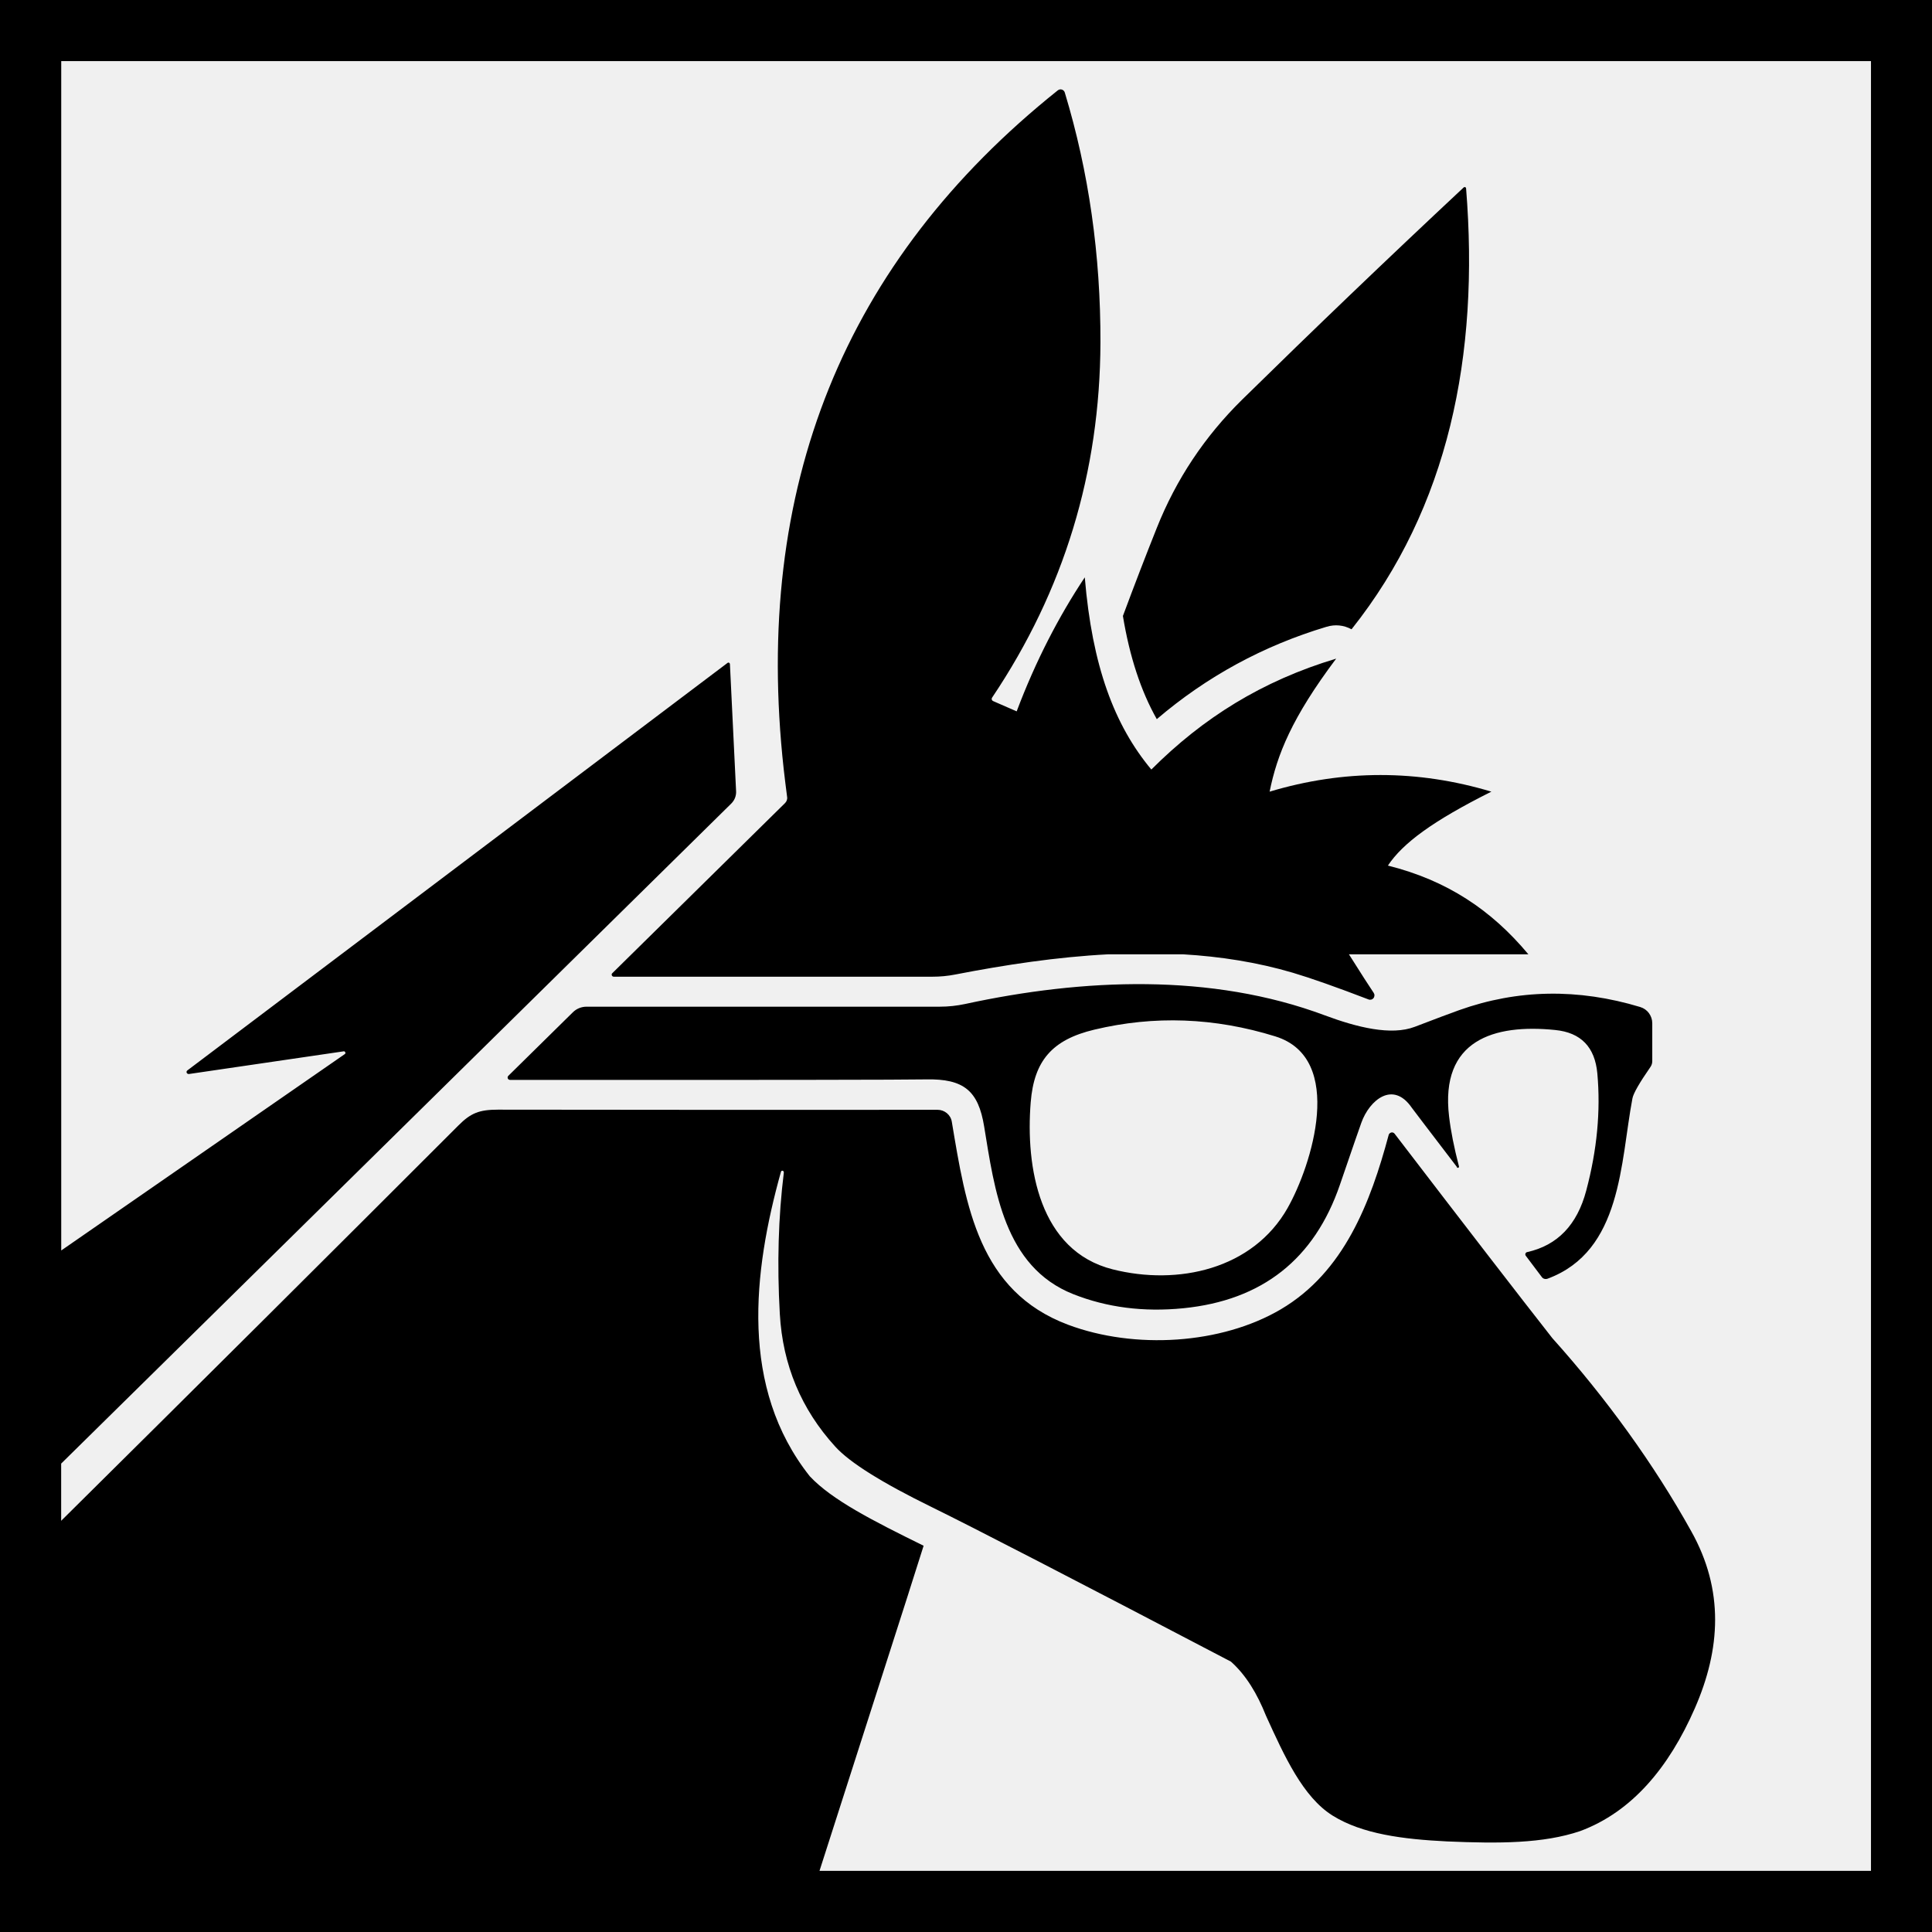
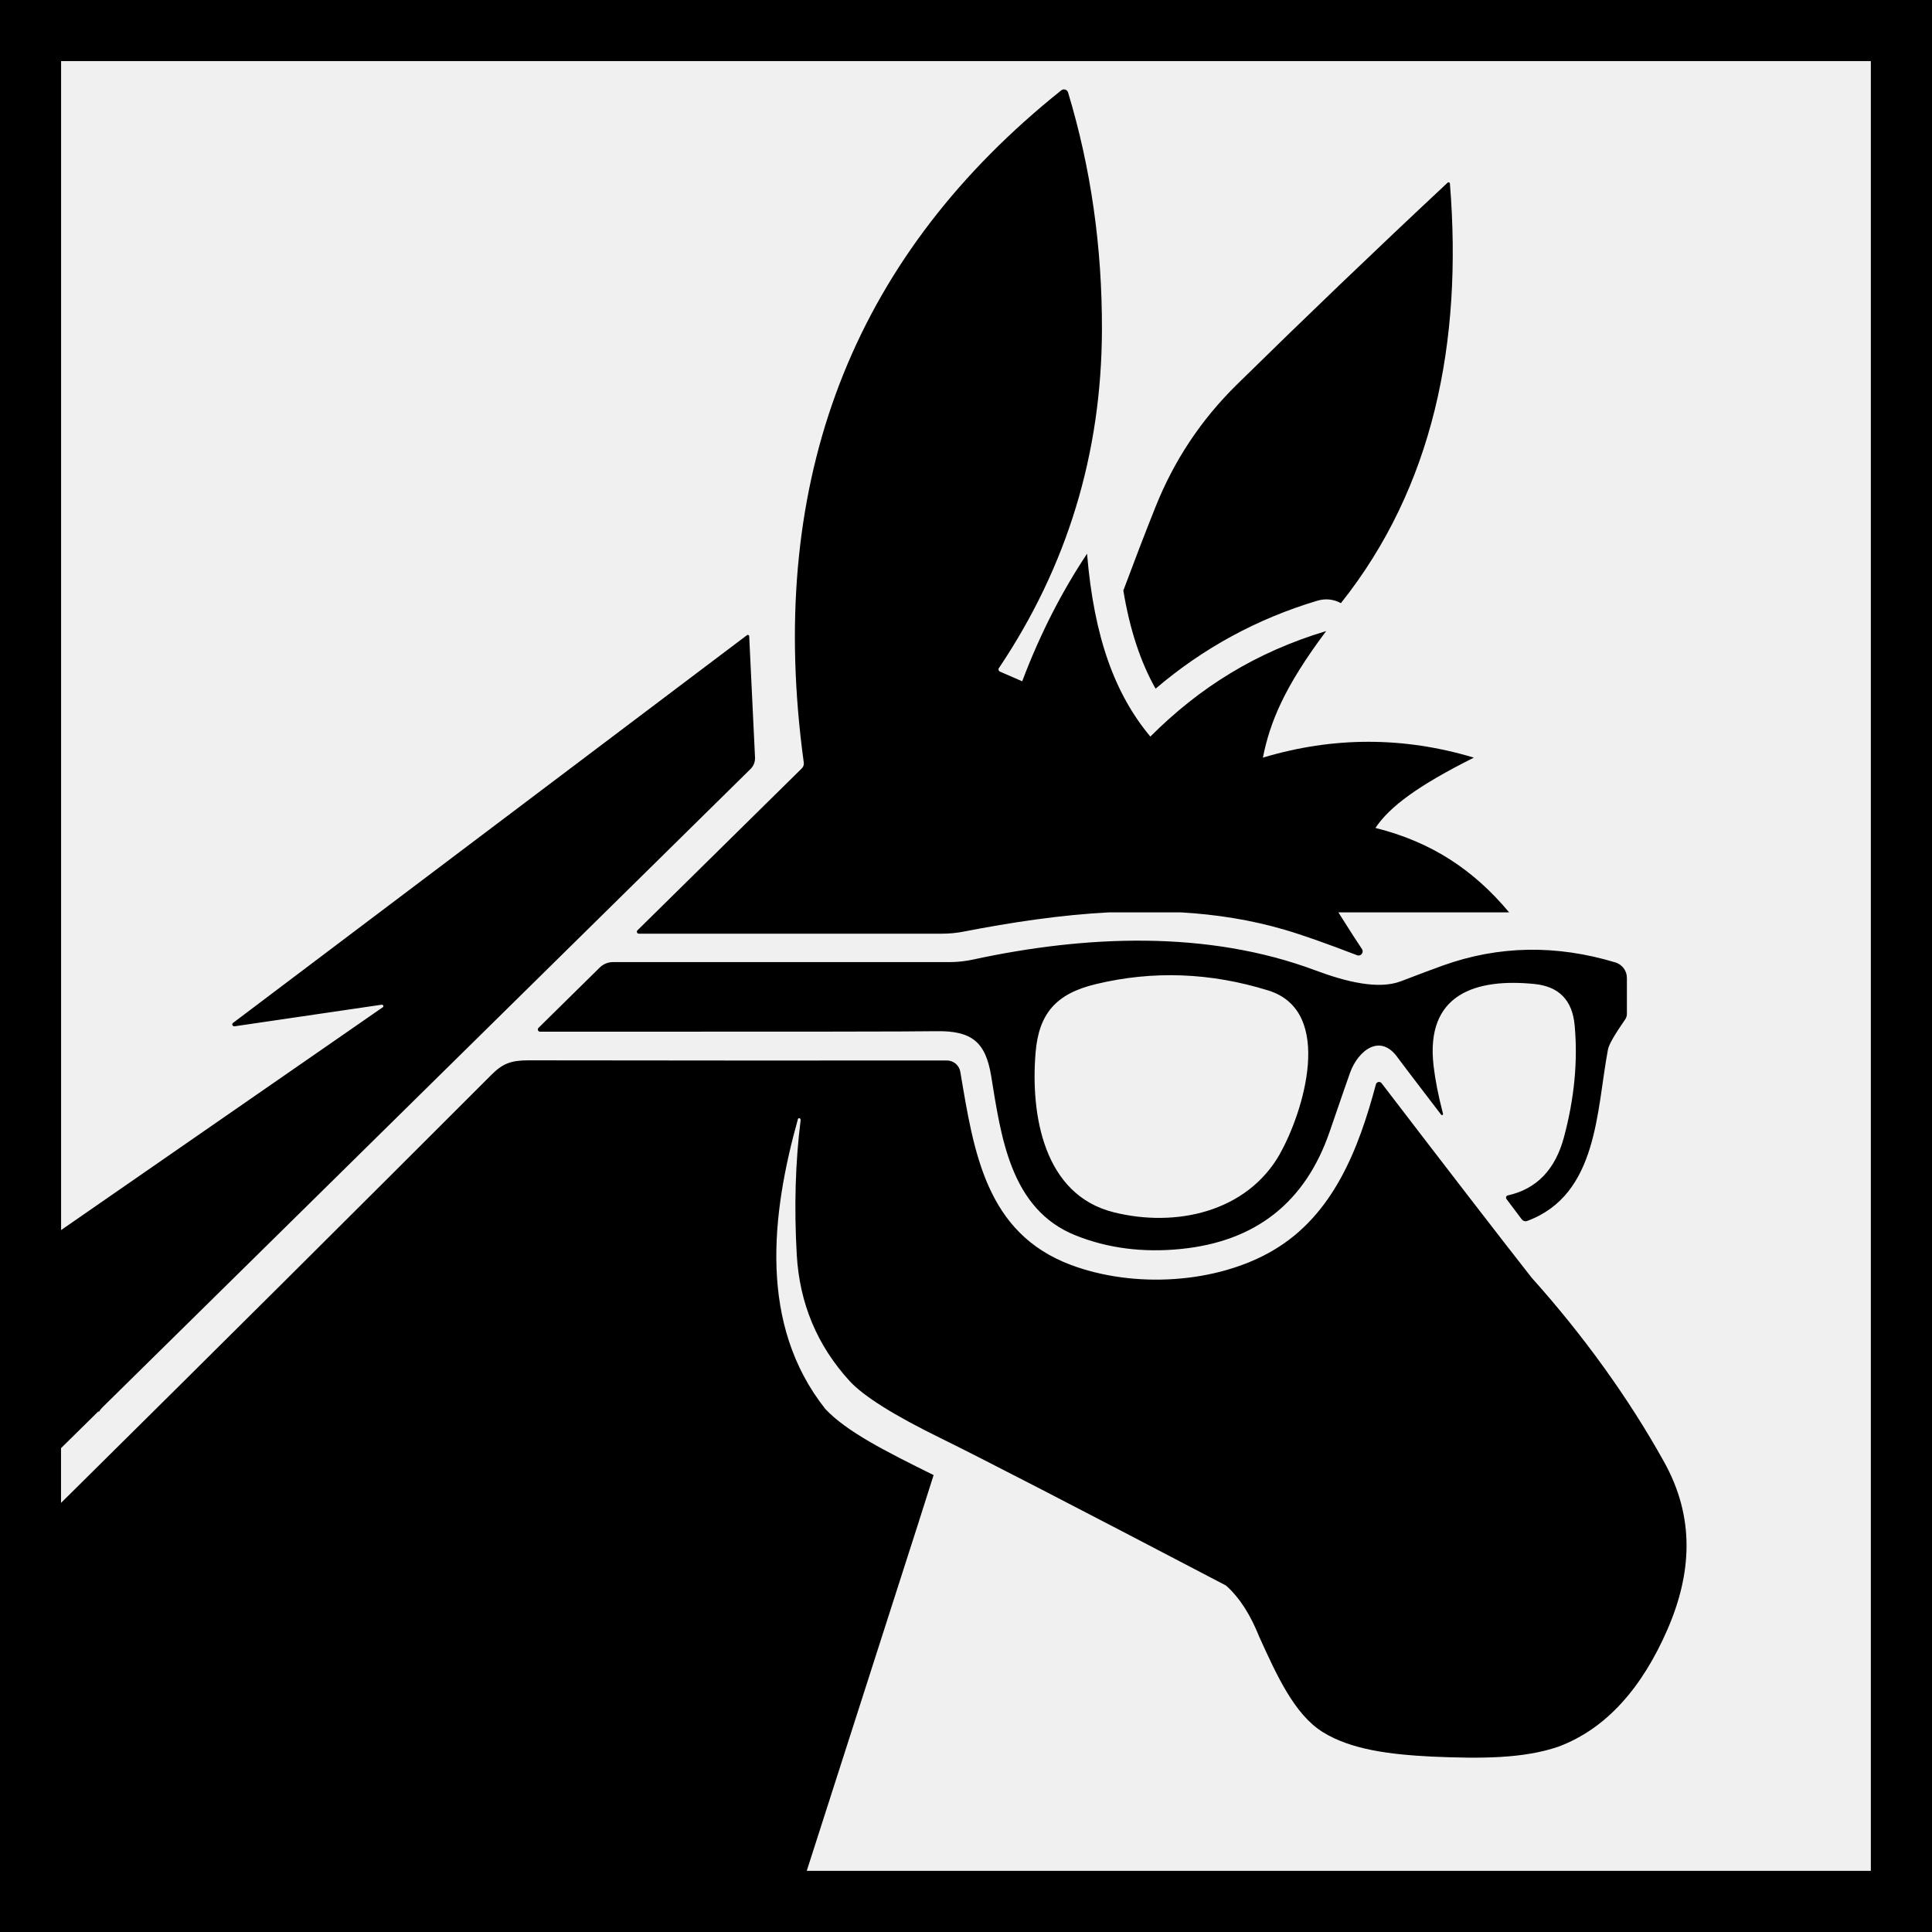
<svg xmlns="http://www.w3.org/2000/svg" viewBox="0 0 272.6 272.6" width="272.6" height="272.6">
  <style>@media(prefers-color-scheme:dark){path{fill:#fff}}</style>
-   <path d="m0 0h272.6v272.6h-272.6zm110.58 165.41c.01-.05 0-.1-.03-.14c-.03-.04-.06-.07-.11-.08c-.05-.01-.09-.01-.14.01c-.04.02-.08.05-.1.1c-3.97 14.22-5.85 30.49 4.06 43c3.13 3.34 8.87 6.26 16.06 9.8l-2.13 6.7v.01l-12.56 39.16h148.36v-255.35h-255.35v167.82l27.62-19.13h0l12.39-8.58c.04-.03.07-.06.08-.11c.01-.04.01-.09-.01-.14c-.02-.04-.05-.08-.09-.11c-.04-.03-.09-.04-.14-.03l-21.83 3.2c-.06.01-.13-.01-.19-.04c-.06-.03-.1-.08-.13-.14c-.03-.06-.03-.12-.01-.18c.02-.06.05-.11.11-.15l76.22-57.5c.03-.02.07-.04.1-.04c.04 0 .08 0 .11.02c.03.02.06.04.08.07c.02.03.03.07.04.11l.87 17.95c.02.32-.04.64-.15.94c-.12.3-.3.57-.53.8l-66.93 65.93l-27.62 27.2v8.07c19.48-19.29 38.16-37.89 56.06-55.79h0c1.74-1.75 2.95-2.22 5.57-2.22c22.75.03 43.43.04 62.03.02c.48 0 .95.17 1.32.48c.37.31.62.74.69 1.22c1.99 11.89 3.79 23.9 16.41 28.63c9.38 3.51 21.61 2.77 30.01-2.18c8.91-5.25 12.65-15.02 15.22-24.61c.03-.09.07-.16.14-.22c.07-.06.15-.1.23-.12c.09-.02.18-.01.26.02c.08.03.15.08.21.16c10.1 13.19 17.52 22.81 22.26 28.85c7.57 8.43 14.35 17.81 19.57 27.2c4.69 8.34 4.17 16.69.52 25.03c-3.65 8.34-8.87 14.6-16.17 17.31c-5.22 1.77-11.47 1.77-18.77 1.46c-6.26-.31-11.99-1.04-16.17-3.65c-4.17-2.61-6.78-8.34-9.39-14.08c-1.25-3.13-2.82-5.74-4.95-7.64c-22.24-11.64-36.3-18.9-42.17-21.78c-7.05-3.45-11.61-6.3-13.66-8.56c-4.8-5.27-7.41-11.51-7.82-18.72c-.4-7.04-.21-13.69.57-19.97zm29.41-66.99c-.03.04-.05.09-.06.14c-.01.05 0 .1.01.15c.01.05.04.1.08.13c.03.04.08.07.13.09c1.12.49 2.22.97 3.3 1.44c2.68-7.11 5.95-13.41 9.61-18.91c1.04 12.52 4.17 20.86 9.39 27.12c7.3-7.3 15.65-12.52 26.08-15.65c-6.26 8.34-8.34 13.56-9.39 18.77q15.65-4.69 31.29 0c-8.34 4.17-12.52 7.3-14.6 10.43c8.34 2.09 14.6 6.26 19.82 12.52h-25.32c1.74 2.75 2.9 4.57 3.5 5.45c.07.11.11.24.1.37c-.01.13-.05.26-.13.36c-.08.1-.19.18-.32.21c-.13.03-.26.03-.38-.02c-4.54-1.74-8.1-3-10.69-3.77c-5.02-1.48-10.22-2.29-15.49-2.6h-10.56c-7.25.38-14.52 1.48-21.57 2.85c-1.06.21-2.14.31-3.21.31h-44.98c-.06 0-.12-.02-.16-.05c-.05-.03-.09-.08-.11-.13c-.02-.05-.03-.11-.02-.17c.01-.06.04-.11.08-.14l24.38-24.01c.11-.11.2-.25.25-.4c.05-.15.07-.31.04-.47c-.17-1.29-.33-2.6-.48-3.91q-6.57-59.62 38.67-95.78c.08-.06.18-.11.28-.13c.1-.02.2-.01.3.02c.1.03.19.09.26.16c.07.07.12.16.15.26c3.39 11.19 5.06 22.94 5.03 35.26c-.06 18.32-5.15 35.01-15.26 50.07zm65.58 66.24c-4.13-5.4-6.25-8.19-6.37-8.36c-2.65-3.86-5.97-1.1-7.12 2.12c-.22.6-1.23 3.51-3.02 8.74c-3.6 10.51-10.97 16.32-22.1 17.43c-5.6.56-10.78-.11-15.53-1.99c-9.77-3.87-11.11-14.78-12.57-23.66c-.82-5.03-2.86-6.75-8.2-6.64c-2.91.06-22.47.09-58.69.07c-.07 0-.13-.02-.19-.05c-.06-.04-.1-.09-.13-.15c-.03-.06-.03-.13-.02-.2c.01-.07.05-.13.09-.17l9.1-8.96c.52-.52 1.22-.8 1.95-.8h49.86c1.19 0 2.38-.13 3.55-.38c16.62-3.6 34.72-4.39 50.74 1.6c4.58 1.71 9.38 2.89 12.7 1.62q4.41-1.69 6.26-2.35q12.39-4.42 25.56-.44c.49.15.92.45 1.22.86c.3.41.47.91.47 1.42v5.36c0 .29-.09.58-.26.82c-1.56 2.25-2.41 3.73-2.54 4.44c-1.71 9.04-1.46 21.54-11.97 25.43c-.14.05-.3.06-.45.02c-.15-.04-.28-.13-.37-.26l-2.26-3c-.03-.04-.06-.1-.06-.15c-.01-.06 0-.11.02-.16c.02-.05.05-.1.09-.13c.04-.04.09-.06.14-.07c4.28-.95 7.06-3.84 8.34-8.67c1.53-5.74 2.05-11.25 1.57-16.54c-.34-3.73-2.32-5.77-5.95-6.13c-8.66-.88-16.25 1.43-14.97 12.19c.24 2.07.71 4.41 1.39 7.03c.02.04.02.08 0 .12c-.01.04-.04.07-.08.09c-.04.02-.08.02-.12.01c-.04-.01-.07-.04-.09-.07zm.96-138.22c.03-.02.06-.04.1-.04c.03-.01.07-.01.1.01c.04.01.07.03.09.06c.02.03.04.06.04.1c1.9 23.58-2.49 45.04-16.16 62.22q-1.7-.9-3.54-.35q-13.37 4.01-23.94 13.03q-3.36-5.94-4.78-14.56c1.63-4.39 3.22-8.51 4.76-12.37c2.75-6.92 6.78-12.96 12.08-18.17c9.94-9.76 20.35-19.74 31.25-29.93zm-24.84 143.98c3.35-5.91 8.22-21.1-1.75-24.19c-8.57-2.66-17.08-2.97-25.53-.95c-5.97 1.42-8.51 4.4-8.98 10.25c-.74 9.15 1.2 20.96 11.56 23.57c9.2 2.32 19.79.02 24.71-8.69z" />
+   <path d="m0 0h272.6v272.6h-272.6zm112.95 157.99c.01-.04 0-.09-.03-.13c-.02-.04-.06-.07-.11-.08c-.04-.01-.09-.01-.13.01c-.04.02-.08.05-.09.09c-3.78 13.53-5.57 29.01 3.86 40.92c2.98 3.18 8.44 5.95 15.28 9.33l-2.03 6.38v.01l-15.87 49.45h150.14v-255.35h-255.35v164.94l33.6-23.27h0l11.79-8.17c.04-.02.07-.06.08-.1c.01-.04.01-.09-.01-.13c-.02-.04-.05-.08-.09-.1c-.04-.02-.09-.03-.13-.03l-20.77 3.05c-.06.01-.12 0-.18-.04c-.05-.03-.1-.08-.12-.13c-.02-.06-.03-.12-.01-.17c.02-.06.05-.11.1-.14l72.52-54.71c.03-.02.06-.04.1-.04c.04 0 .07 0 .1.02c.03.02.06.04.08.07c.02.03.03.06.03.1l.82 17.08c.02.31-.03.61-.14.9c-.11.29-.28.54-.5.76l-63.68 62.73l-27.75 27.33c-.21.21-.39.44-.54.69v-.16l-5.31 5.23v7.72l1.19-1.17c20.75-20.53 40.57-40.25 59.47-59.16h0c1.66-1.67 2.81-2.11 5.3-2.11c21.65.03 41.32.04 59.02.02c.46 0 .9.16 1.25.45c.35.3.59.71.66 1.16c1.9 11.31 3.6 22.74 15.61 27.24c8.92 3.34 20.56 2.64 28.55-2.07c8.48-4.99 12.04-14.29 14.48-23.42c.02-.08.07-.16.13-.21c.06-.06.14-.1.22-.11c.08-.02.17-.01.25.02c.08.03.15.08.2.15c9.61 12.55 16.67 21.7 21.18 27.45c7.2 8.02 13.66 16.95 18.62 25.88c4.47 7.94 3.97 15.88.5 23.82c-3.47 7.94-8.44 13.89-15.38 16.47c-4.96 1.69-10.92 1.69-17.86 1.39c-5.95-.3-11.41-.99-15.38-3.47c-3.97-2.48-6.45-7.94-8.93-13.4c-1.19-2.98-2.68-5.46-4.71-7.27c-21.17-11.08-34.54-17.98-40.12-20.72c-6.71-3.28-11.04-6-13-8.15c-4.57-5.01-7.05-10.95-7.44-17.81c-.38-6.7-.2-13.03.55-19zm27.99-63.74c-.03.04-.04.09-.05.14c-.01.05 0 .1.01.15c.01.05.04.09.07.13c.03.04.07.07.12.09c1.06.46 2.11.92 3.14 1.37c2.55-6.77 5.66-12.76 9.15-18c.99 11.91 3.97 19.85 8.93 25.8c6.95-6.95 14.89-11.91 24.81-14.89c-5.95 7.94-7.94 12.9-8.93 17.86q14.89-4.47 29.77 0c-7.94 3.97-11.91 6.95-13.89 9.92c7.94 1.98 13.89 5.95 18.86 11.91h-24.09c1.65 2.62 2.76 4.34 3.33 5.18c.07.1.1.23.1.35c-.01.12-.05.24-.13.34c-.08.1-.18.17-.3.2c-.12.03-.25.03-.36-.02c-4.32-1.66-7.71-2.86-10.17-3.58c-4.78-1.41-9.72-2.18-14.74-2.47h-10.05c-6.9.36-13.82 1.41-20.52 2.71c-1.01.2-2.03.3-3.06.3h-42.8c-.06 0-.11-.02-.16-.05c-.05-.03-.08-.07-.1-.12c-.02-.05-.03-.11-.02-.16c.01-.05.04-.1.08-.14l23.19-22.85c.11-.1.19-.23.24-.38c.05-.14.06-.3.04-.45c-.17-1.23-.32-2.47-.46-3.72q-6.25-56.73 36.8-91.13c.08-.06.17-.1.26-.12c.1-.02.19-.01.29.02c.09.03.18.08.25.15c.07.07.12.16.15.25c3.22 10.65 4.82 21.83 4.78 33.55c-.06 17.43-4.9 33.31-14.52 47.65zm62.4 63.03c-3.93-5.14-5.95-7.79-6.06-7.96c-2.52-3.67-5.68-1.04-6.78 2.01c-.21.57-1.17 3.34-2.88 8.32c-3.43 10-10.44 15.53-21.03 16.58c-5.33.53-10.26-.1-14.78-1.9c-9.3-3.68-10.57-14.06-11.96-22.51c-.78-4.78-2.72-6.42-7.8-6.32c-2.77.06-21.38.08-55.84.07c-.06 0-.13-.02-.18-.05c-.05-.03-.1-.09-.12-.14c-.02-.06-.03-.12-.02-.19c.01-.06.04-.12.09-.16l8.65-8.52c.5-.49 1.16-.76 1.86-.76h47.44c1.14 0 2.27-.12 3.37-.36c15.81-3.42 33.04-4.18 48.28 1.52c4.36 1.63 8.92 2.75 12.09 1.54q4.2-1.61 5.95-2.23q11.79-4.21 24.32-.42c.46.14.87.43 1.16.82c.29.39.45.86.45 1.35v5.1c0 .28-.09.55-.25.78c-1.49 2.14-2.3 3.55-2.42 4.23c-1.63 8.6-1.39 20.49-11.39 24.19c-.14.05-.29.06-.43.01c-.14-.04-.26-.13-.35-.24l-2.15-2.86c-.03-.04-.05-.09-.06-.15c-.01-.05 0-.11.01-.16c.02-.05.05-.09.09-.13c.04-.03.09-.06.14-.07c4.07-.9 6.72-3.65 7.94-8.25c1.46-5.46 1.96-10.71 1.5-15.74c-.32-3.55-2.21-5.49-5.66-5.84c-8.24-.83-15.46 1.36-14.24 11.6c.23 1.96.67 4.19 1.32 6.69c.01.04.02.07 0 .11c-.01.04-.04.06-.07.08c-.03.02-.07.02-.11.01c-.04-.01-.07-.04-.09-.07zm.91-131.51c.03-.02.06-.04.1-.04c.03-.01.07-.01.1.01q.06.01.09.06c.02.03.04.06.04.1c1.81 22.44-2.37 42.85-15.38 59.2q-1.61-.86-3.37-.33q-12.72 3.82-22.78 12.4q-3.2-5.65-4.55-13.85c1.56-4.17 3.06-8.1 4.53-11.77c2.62-6.58 6.45-12.34 11.49-17.29c9.46-9.29 19.36-18.79 29.73-28.48zm-23.64 136.99c3.19-5.63 7.82-20.08-1.67-23.01c-8.15-2.53-16.25-2.83-24.29-.9c-5.68 1.35-8.1 4.19-8.54 9.76c-.7 8.7 1.14 19.95 11 22.43c8.75 2.2 18.83.02 23.51-8.27z" />
</svg>
